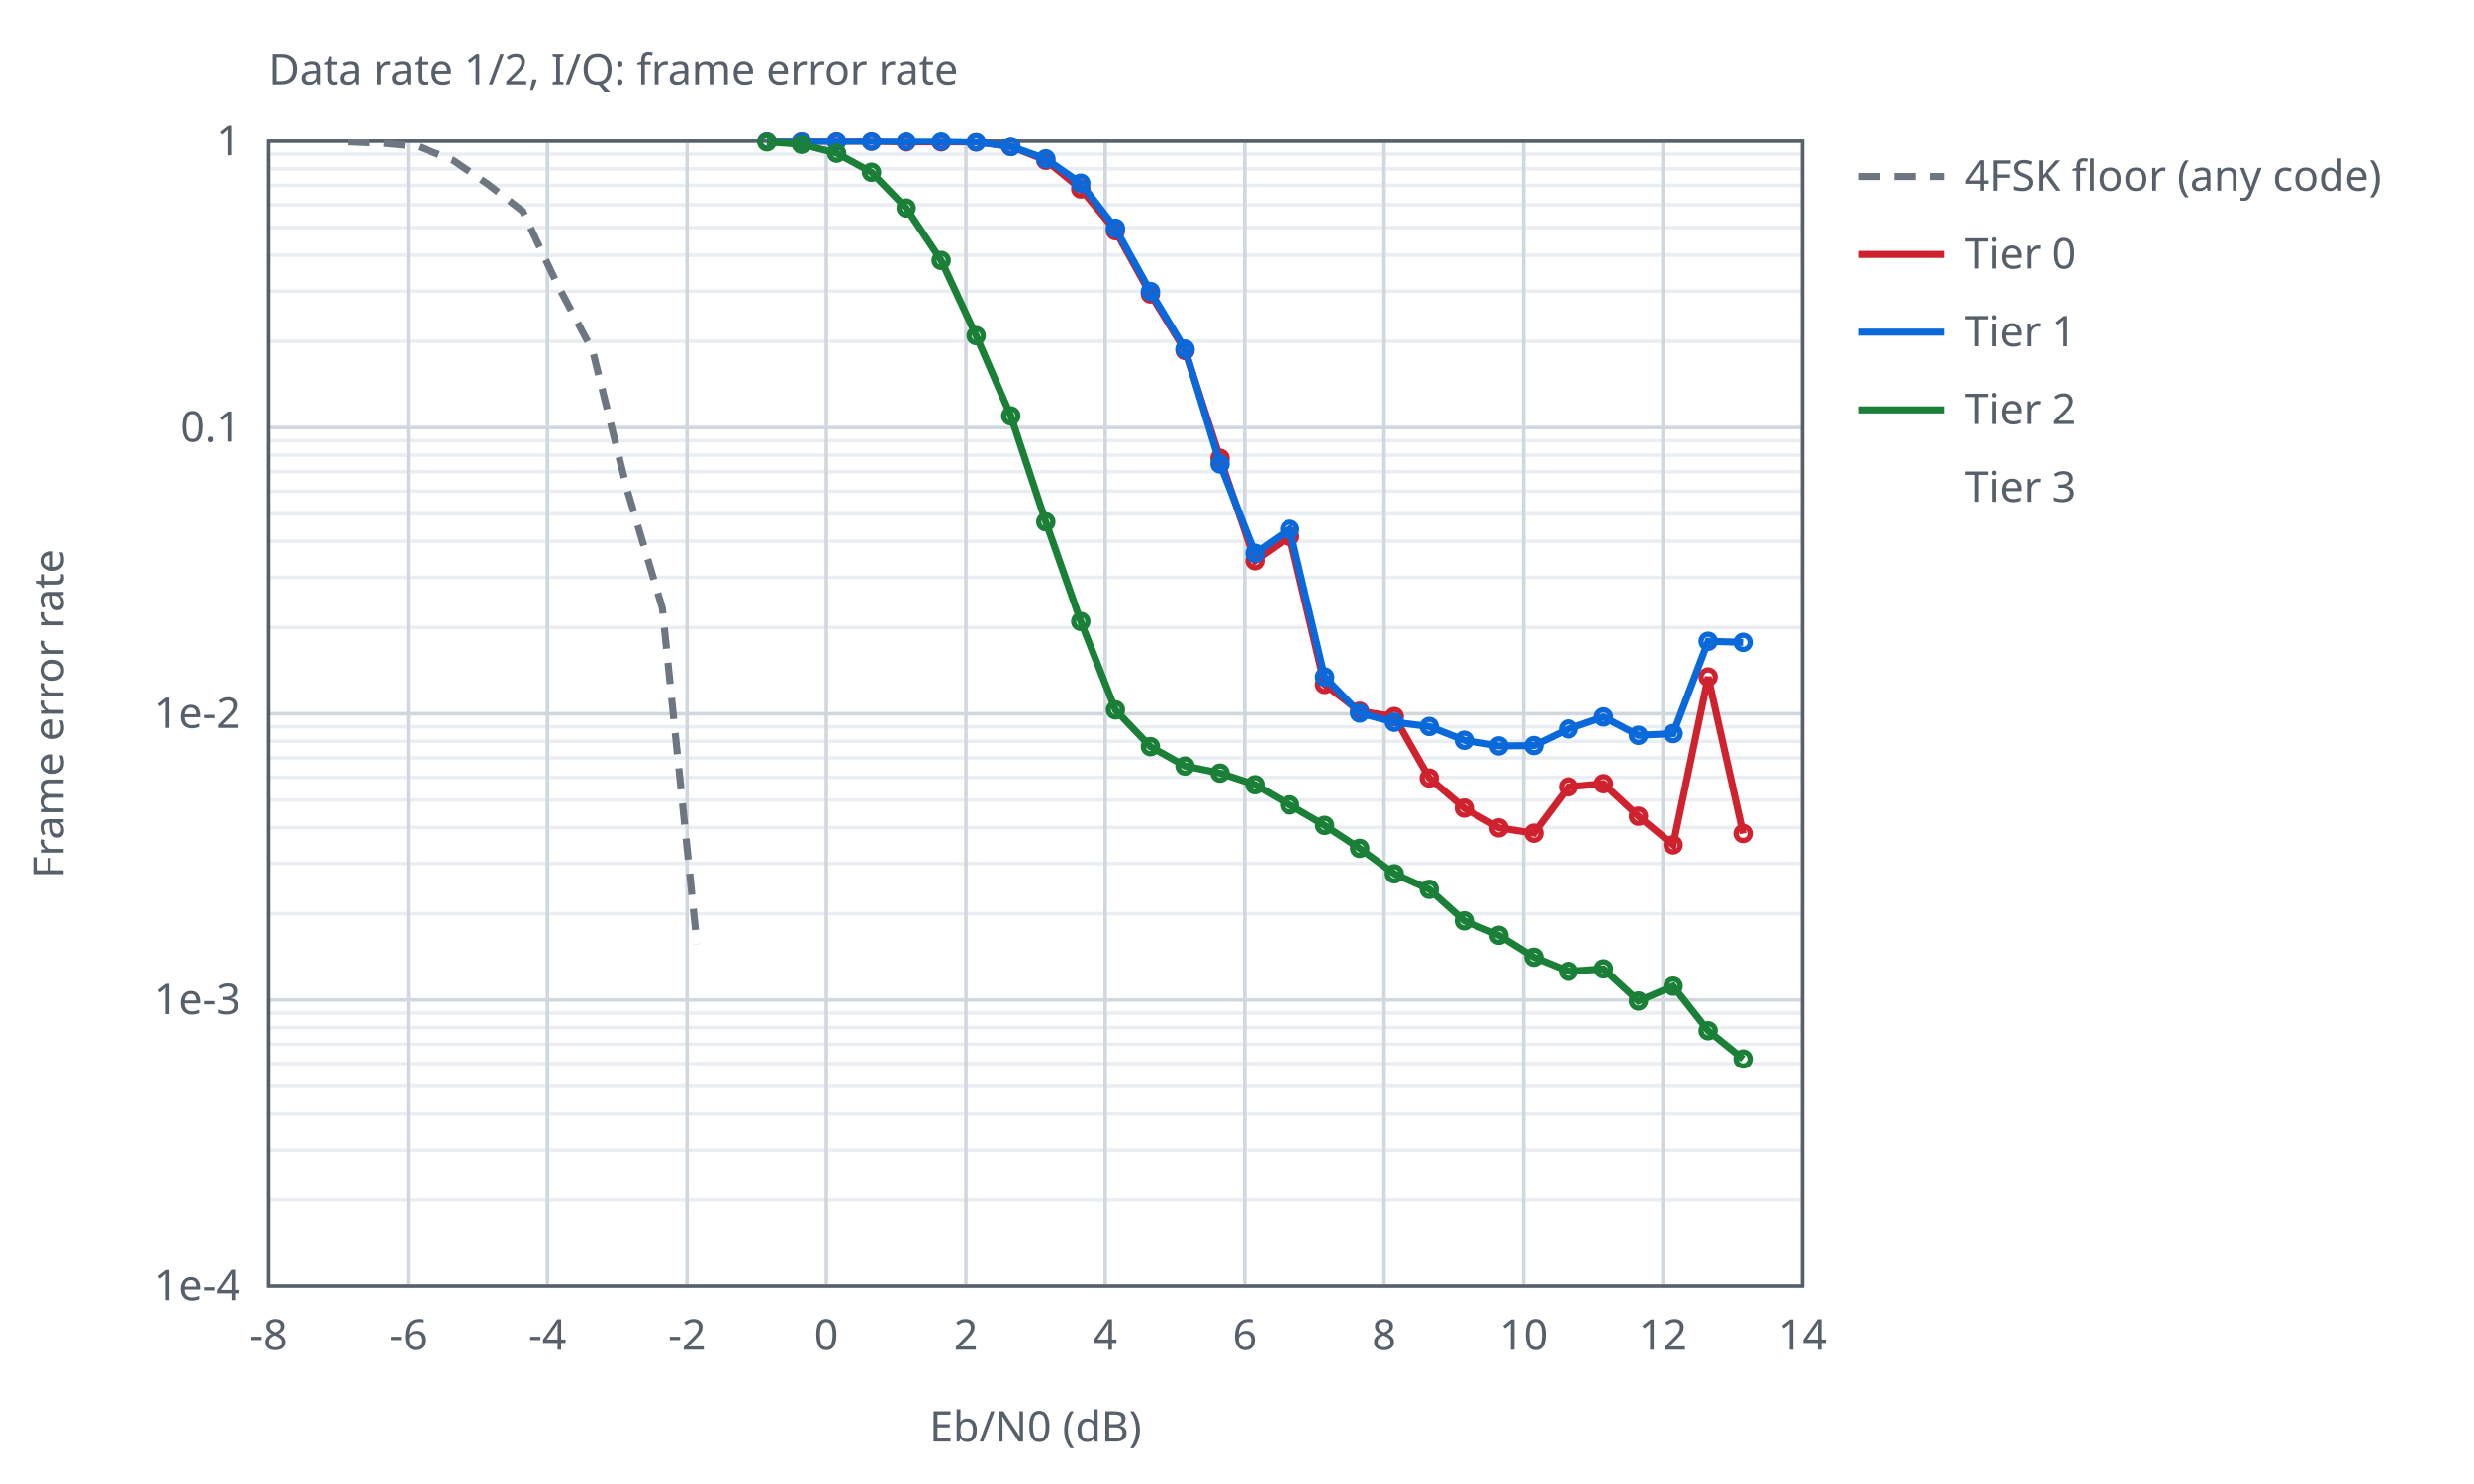
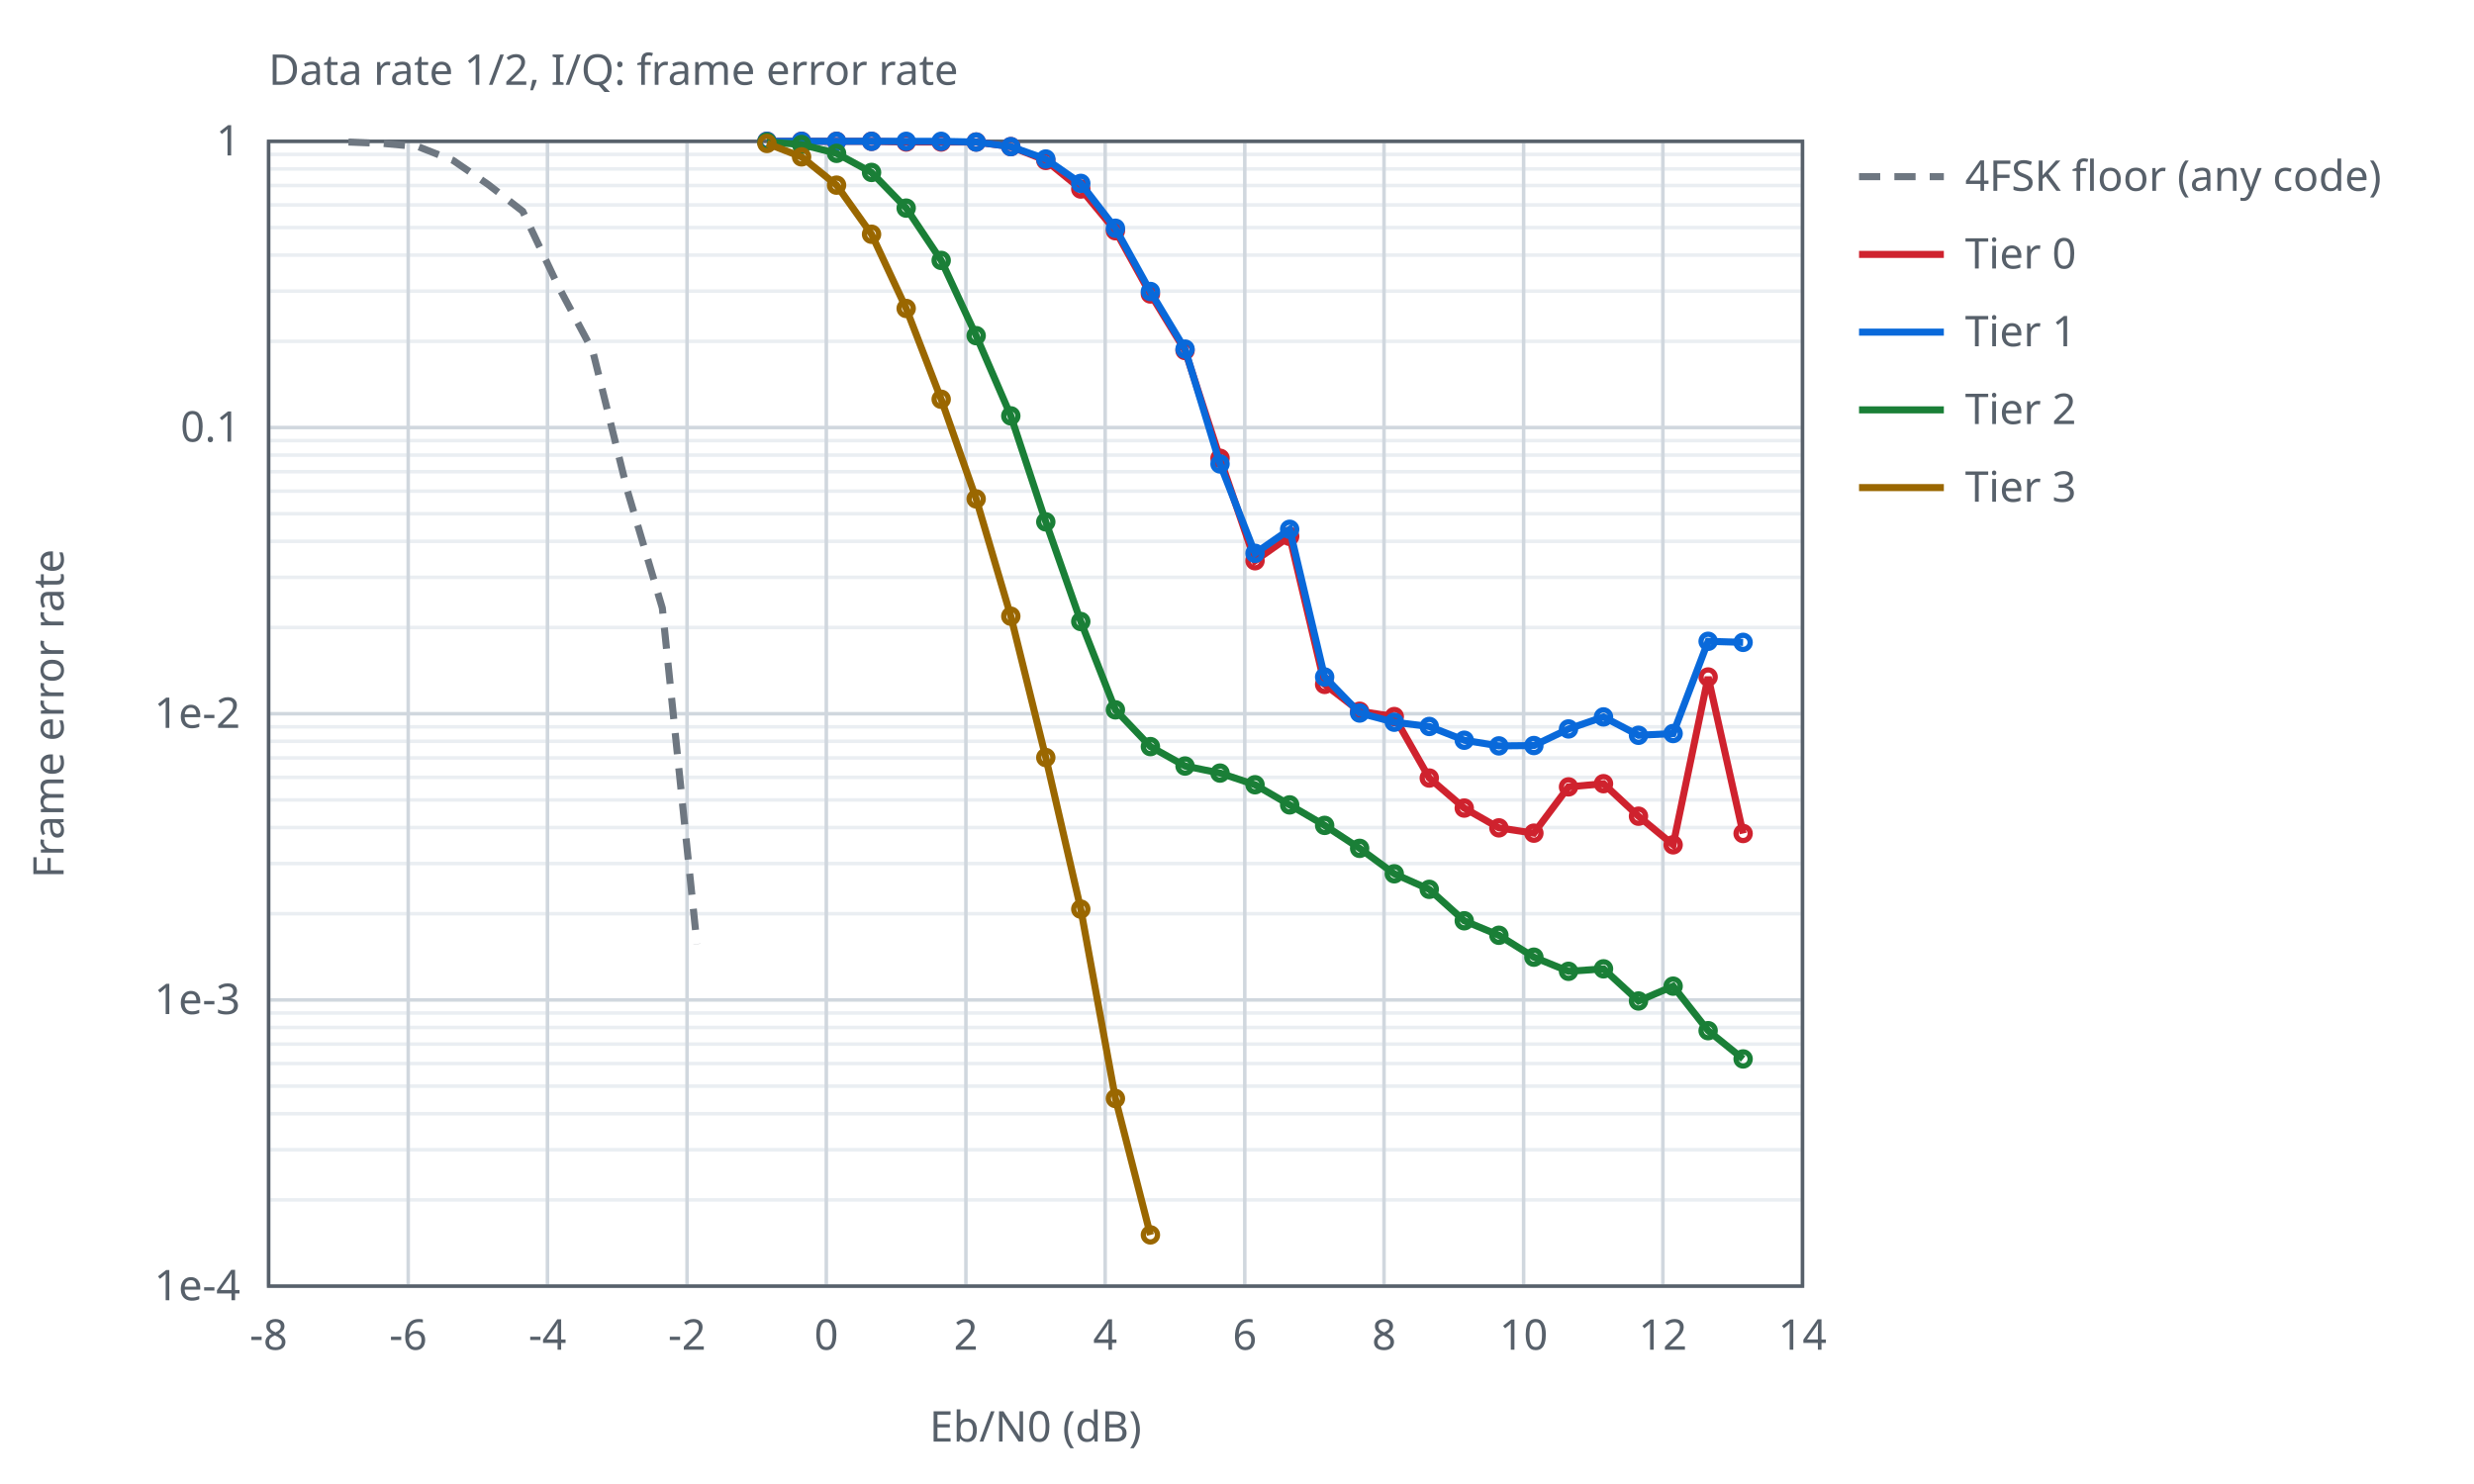
<svg xmlns="http://www.w3.org/2000/svg" width="700" height="420" viewBox="0 0 700 420">
-   <style>text{font-family:sans-serif;font-size:12px;fill:#57606a}.ax{stroke:#57606a;stroke-width:1;fill:none}.gr{stroke:#d0d7de;stroke-width:1}.mi{stroke:#eaeef2;stroke-width:1}.r0{stroke:#6e7781}.r1{stroke:#bc4c00}.r2{stroke:#8250df}.s1{stroke:#cf222e}.s2{stroke:#0969da}.s3{stroke:#1a7f37}.l{fill:none;stroke-width:2}.p{fill:none;stroke-width:1.5}@media (prefers-color-scheme:dark){text{fill:#c9d1d9}.ax{stroke:#8b949e}.gr{stroke:#30363d}.mi{stroke:#21262d}.r0{stroke:#8b949e}.r1{stroke:#f0883e}.r2{stroke:#d2a8ff}.s1{stroke:#ff7b72}.s2{stroke:#58a6ff}.s3{stroke:#3fb950}}</style>
+   <style>text{font-family:sans-serif;font-size:12px;fill:#57606a}.ax{stroke:#57606a;stroke-width:1;fill:none}.gr{stroke:#d0d7de;stroke-width:1}.mi{stroke:#eaeef2;stroke-width:1}.r0{stroke:#6e7781}.r1{stroke:#bc4c00}.r2{stroke:#8250df}.s1{stroke:#cf222e}.s2{stroke:#0969da}.s3{stroke:#1a7f37}.s4{stroke:#9a6700}.l{fill:none;stroke-width:2}.p{fill:none;stroke-width:1.5}@media (prefers-color-scheme:dark){text{fill:#c9d1d9}.ax{stroke:#8b949e}.gr{stroke:#30363d}.mi{stroke:#21262d}.r0{stroke:#8b949e}.r1{stroke:#f0883e}.r2{stroke:#d2a8ff}.s1{stroke:#ff7b72}.s2{stroke:#58a6ff}.s3{stroke:#3fb950}.s4{stroke:#d29922}}</style>
  <text x="76.0" y="24">Data rate 1/2, I/Q: frame error rate</text>
  <line class="mi" x1="76.0" y1="96.6" x2="510.0" y2="96.6" />
  <line class="mi" x1="76.0" y1="82.4" x2="510.0" y2="82.4" />
  <line class="mi" x1="76.0" y1="72.2" x2="510.0" y2="72.2" />
  <line class="mi" x1="76.0" y1="64.4" x2="510.0" y2="64.4" />
  <line class="mi" x1="76.0" y1="58.0" x2="510.0" y2="58.0" />
  <line class="mi" x1="76.0" y1="52.5" x2="510.0" y2="52.5" />
  <line class="mi" x1="76.0" y1="47.8" x2="510.0" y2="47.8" />
  <line class="mi" x1="76.0" y1="43.7" x2="510.0" y2="43.7" />
  <line class="mi" x1="76.0" y1="177.6" x2="510.0" y2="177.6" />
  <line class="mi" x1="76.0" y1="163.4" x2="510.0" y2="163.4" />
  <line class="mi" x1="76.0" y1="153.2" x2="510.0" y2="153.2" />
  <line class="mi" x1="76.0" y1="145.4" x2="510.0" y2="145.4" />
  <line class="mi" x1="76.0" y1="139.0" x2="510.0" y2="139.0" />
  <line class="mi" x1="76.0" y1="133.5" x2="510.0" y2="133.5" />
  <line class="mi" x1="76.0" y1="128.8" x2="510.0" y2="128.8" />
  <line class="mi" x1="76.0" y1="124.7" x2="510.0" y2="124.7" />
  <line class="mi" x1="76.0" y1="258.6" x2="510.0" y2="258.6" />
  <line class="mi" x1="76.0" y1="244.4" x2="510.0" y2="244.4" />
  <line class="mi" x1="76.0" y1="234.2" x2="510.0" y2="234.2" />
  <line class="mi" x1="76.0" y1="226.4" x2="510.0" y2="226.4" />
  <line class="mi" x1="76.0" y1="220.0" x2="510.0" y2="220.0" />
  <line class="mi" x1="76.0" y1="214.5" x2="510.0" y2="214.5" />
  <line class="mi" x1="76.0" y1="209.8" x2="510.0" y2="209.8" />
  <line class="mi" x1="76.0" y1="205.7" x2="510.0" y2="205.7" />
  <line class="mi" x1="76.0" y1="339.6" x2="510.0" y2="339.6" />
  <line class="mi" x1="76.0" y1="325.4" x2="510.0" y2="325.4" />
  <line class="mi" x1="76.0" y1="315.2" x2="510.0" y2="315.2" />
  <line class="mi" x1="76.0" y1="307.4" x2="510.0" y2="307.4" />
  <line class="mi" x1="76.0" y1="301.0" x2="510.0" y2="301.0" />
  <line class="mi" x1="76.0" y1="295.5" x2="510.0" y2="295.5" />
  <line class="mi" x1="76.0" y1="290.8" x2="510.0" y2="290.8" />
  <line class="mi" x1="76.0" y1="286.7" x2="510.0" y2="286.7" />
  <line class="gr" x1="76.0" y1="364.0" x2="76.0" y2="40.0" />
  <text x="76.0" y="382.0" text-anchor="middle">-8</text>
  <line class="gr" x1="115.5" y1="364.0" x2="115.5" y2="40.0" />
  <text x="115.5" y="382.0" text-anchor="middle">-6</text>
  <line class="gr" x1="154.9" y1="364.0" x2="154.9" y2="40.0" />
  <text x="154.9" y="382.0" text-anchor="middle">-4</text>
  <line class="gr" x1="194.4" y1="364.0" x2="194.4" y2="40.0" />
  <text x="194.4" y="382.0" text-anchor="middle">-2</text>
  <line class="gr" x1="233.8" y1="364.0" x2="233.8" y2="40.0" />
  <text x="233.8" y="382.0" text-anchor="middle">0</text>
  <line class="gr" x1="273.3" y1="364.0" x2="273.3" y2="40.0" />
  <text x="273.3" y="382.0" text-anchor="middle">2</text>
  <line class="gr" x1="312.7" y1="364.0" x2="312.7" y2="40.0" />
  <text x="312.7" y="382.0" text-anchor="middle">4</text>
  <line class="gr" x1="352.2" y1="364.0" x2="352.2" y2="40.0" />
  <text x="352.2" y="382.0" text-anchor="middle">6</text>
  <line class="gr" x1="391.6" y1="364.0" x2="391.6" y2="40.0" />
  <text x="391.6" y="382.0" text-anchor="middle">8</text>
  <line class="gr" x1="431.1" y1="364.0" x2="431.1" y2="40.0" />
  <text x="431.1" y="382.0" text-anchor="middle">10</text>
  <line class="gr" x1="470.5" y1="364.0" x2="470.5" y2="40.0" />
  <text x="470.5" y="382.0" text-anchor="middle">12</text>
  <line class="gr" x1="510.0" y1="364.0" x2="510.0" y2="40.0" />
  <text x="510.0" y="382.0" text-anchor="middle">14</text>
  <line class="gr" x1="76.0" y1="40.0" x2="510.0" y2="40.0" />
  <text x="68.0" y="44.0" text-anchor="end">1</text>
  <line class="gr" x1="76.0" y1="121.0" x2="510.0" y2="121.0" />
  <text x="68.0" y="125.0" text-anchor="end">0.1</text>
  <line class="gr" x1="76.0" y1="202.0" x2="510.0" y2="202.0" />
  <text x="68.0" y="206.0" text-anchor="end">1e-2</text>
  <line class="gr" x1="76.0" y1="283.0" x2="510.0" y2="283.0" />
  <text x="68.0" y="287.0" text-anchor="end">1e-3</text>
  <line class="gr" x1="76.0" y1="364.0" x2="510.0" y2="364.0" />
  <text x="68.0" y="368.0" text-anchor="end">1e-4</text>
  <rect class="ax" x="76.0" y="40.0" width="434.0" height="324.0" />
  <text x="293.0" y="408.0" text-anchor="middle">Eb/N0 (dB)</text>
  <text x="18" y="202.0" text-anchor="middle" transform="rotate(-90 18 202.0)">Frame error rate</text>
  <path class="l r0" stroke-dasharray="6 4" d="M98.6,40.2 L108.5,40.6 L118.3,41.5 L128.2,45.4 L138.1,52.2 L147.9,59.8 L157.8,80.7 L167.7,99.3 L177.5,138.8 L187.4,172.1 L197.2,267.2" />
  <line class="l r0" stroke-dasharray="6 4" x1="526.0" y1="50.0" x2="550.0" y2="50.0" />
  <text x="556.0" y="54.0">4FSK floor (any code)</text>
  <path class="l s1" d="M217.0,40.0 L226.8,40.0 L236.7,40.0 L246.6,40.0 L256.4,40.2 L266.3,40.2 L276.2,40.2 L286.0,41.5 L295.9,45.4 L305.8,53.5 L315.6,65.3 L325.5,83.2 L335.3,99.2 L345.2,129.7 L355.1,158.7 L364.9,151.8 L374.8,193.7 L384.7,201.3 L394.5,202.8 L404.4,220.2 L414.3,228.7 L424.1,234.3 L434.0,235.8 L443.8,222.7 L453.7,221.8 L463.6,231.0 L473.4,239.1 L483.3,191.6 L493.2,235.9" />
  <circle class="p s1" cx="217.0" cy="40.0" r="2" />
  <circle class="p s1" cx="226.8" cy="40.0" r="2" />
  <circle class="p s1" cx="236.7" cy="40.0" r="2" />
  <circle class="p s1" cx="246.6" cy="40.0" r="2" />
  <circle class="p s1" cx="256.4" cy="40.2" r="2" />
  <circle class="p s1" cx="266.3" cy="40.2" r="2" />
  <circle class="p s1" cx="276.2" cy="40.2" r="2" />
  <circle class="p s1" cx="286.0" cy="41.5" r="2" />
  <circle class="p s1" cx="295.9" cy="45.4" r="2" />
  <circle class="p s1" cx="305.8" cy="53.5" r="2" />
  <circle class="p s1" cx="315.6" cy="65.3" r="2" />
  <circle class="p s1" cx="325.5" cy="83.2" r="2" />
  <circle class="p s1" cx="335.3" cy="99.2" r="2" />
  <circle class="p s1" cx="345.2" cy="129.7" r="2" />
  <circle class="p s1" cx="355.1" cy="158.7" r="2" />
  <circle class="p s1" cx="364.9" cy="151.8" r="2" />
  <circle class="p s1" cx="374.8" cy="193.7" r="2" />
  <circle class="p s1" cx="384.7" cy="201.3" r="2" />
  <circle class="p s1" cx="394.5" cy="202.8" r="2" />
  <circle class="p s1" cx="404.4" cy="220.2" r="2" />
  <circle class="p s1" cx="414.3" cy="228.7" r="2" />
  <circle class="p s1" cx="424.1" cy="234.3" r="2" />
  <circle class="p s1" cx="434.0" cy="235.8" r="2" />
  <circle class="p s1" cx="443.8" cy="222.7" r="2" />
  <circle class="p s1" cx="453.7" cy="221.8" r="2" />
  <circle class="p s1" cx="463.6" cy="231.0" r="2" />
  <circle class="p s1" cx="473.4" cy="239.1" r="2" />
  <circle class="p s1" cx="483.3" cy="191.6" r="2" />
  <circle class="p s1" cx="493.2" cy="235.9" r="2" />
  <line class="l s1" x1="526.0" y1="72.0" x2="550.0" y2="72.0" />
  <text x="556.0" y="76.0">Tier 0</text>
  <path class="l s2" d="M217.0,40.0 L226.8,40.0 L236.7,40.0 L246.6,40.0 L256.4,40.0 L266.3,40.0 L276.2,40.2 L286.0,41.5 L295.9,45.0 L305.8,51.9 L315.6,64.6 L325.5,82.5 L335.3,98.8 L345.2,131.3 L355.1,156.6 L364.9,149.8 L374.8,191.6 L384.7,201.8 L394.5,204.4 L404.4,205.6 L414.3,209.5 L424.1,211.1 L434.0,211.0 L443.8,206.3 L453.7,202.9 L463.6,208.1 L473.4,207.6 L483.3,181.5 L493.2,181.8" />
  <circle class="p s2" cx="217.0" cy="40.0" r="2" />
  <circle class="p s2" cx="226.8" cy="40.0" r="2" />
  <circle class="p s2" cx="236.7" cy="40.0" r="2" />
  <circle class="p s2" cx="246.6" cy="40.0" r="2" />
  <circle class="p s2" cx="256.4" cy="40.0" r="2" />
  <circle class="p s2" cx="266.3" cy="40.0" r="2" />
  <circle class="p s2" cx="276.2" cy="40.2" r="2" />
  <circle class="p s2" cx="286.0" cy="41.5" r="2" />
  <circle class="p s2" cx="295.9" cy="45.0" r="2" />
  <circle class="p s2" cx="305.8" cy="51.9" r="2" />
  <circle class="p s2" cx="315.6" cy="64.6" r="2" />
  <circle class="p s2" cx="325.5" cy="82.5" r="2" />
  <circle class="p s2" cx="335.3" cy="98.8" r="2" />
  <circle class="p s2" cx="345.2" cy="131.3" r="2" />
  <circle class="p s2" cx="355.1" cy="156.6" r="2" />
  <circle class="p s2" cx="364.9" cy="149.8" r="2" />
  <circle class="p s2" cx="374.8" cy="191.6" r="2" />
  <circle class="p s2" cx="384.7" cy="201.8" r="2" />
  <circle class="p s2" cx="394.5" cy="204.4" r="2" />
  <circle class="p s2" cx="404.4" cy="205.6" r="2" />
  <circle class="p s2" cx="414.3" cy="209.5" r="2" />
  <circle class="p s2" cx="424.1" cy="211.1" r="2" />
  <circle class="p s2" cx="434.0" cy="211.0" r="2" />
  <circle class="p s2" cx="443.8" cy="206.3" r="2" />
  <circle class="p s2" cx="453.7" cy="202.9" r="2" />
  <circle class="p s2" cx="463.6" cy="208.1" r="2" />
  <circle class="p s2" cx="473.4" cy="207.6" r="2" />
  <circle class="p s2" cx="483.3" cy="181.5" r="2" />
  <circle class="p s2" cx="493.2" cy="181.8" r="2" />
  <line class="l s2" x1="526.0" y1="94.0" x2="550.0" y2="94.0" />
  <text x="556.0" y="98.0">Tier 1</text>
  <path class="l s3" d="M217.0,40.2 L226.8,40.9 L236.7,43.4 L246.6,48.8 L256.4,58.9 L266.3,73.7 L276.2,95.0 L286.0,117.7 L295.9,147.7 L305.8,175.9 L315.6,200.9 L325.5,211.3 L335.3,216.8 L345.2,218.8 L355.1,222.1 L364.9,227.8 L374.8,233.6 L384.7,240.1 L394.5,247.3 L404.4,251.7 L414.3,260.6 L424.1,264.7 L434.0,270.9 L443.8,274.9 L453.7,274.2 L463.6,283.3 L473.4,279.1 L483.3,291.7 L493.2,299.7" />
  <circle class="p s3" cx="217.0" cy="40.2" r="2" />
  <circle class="p s3" cx="226.8" cy="40.9" r="2" />
  <circle class="p s3" cx="236.7" cy="43.4" r="2" />
  <circle class="p s3" cx="246.6" cy="48.8" r="2" />
  <circle class="p s3" cx="256.4" cy="58.9" r="2" />
  <circle class="p s3" cx="266.3" cy="73.7" r="2" />
  <circle class="p s3" cx="276.2" cy="95.0" r="2" />
  <circle class="p s3" cx="286.0" cy="117.7" r="2" />
  <circle class="p s3" cx="295.9" cy="147.7" r="2" />
  <circle class="p s3" cx="305.8" cy="175.9" r="2" />
  <circle class="p s3" cx="315.6" cy="200.9" r="2" />
  <circle class="p s3" cx="325.5" cy="211.3" r="2" />
  <circle class="p s3" cx="335.3" cy="216.8" r="2" />
  <circle class="p s3" cx="345.2" cy="218.8" r="2" />
  <circle class="p s3" cx="355.1" cy="222.1" r="2" />
  <circle class="p s3" cx="364.9" cy="227.8" r="2" />
  <circle class="p s3" cx="374.8" cy="233.6" r="2" />
  <circle class="p s3" cx="384.7" cy="240.1" r="2" />
  <circle class="p s3" cx="394.5" cy="247.3" r="2" />
  <circle class="p s3" cx="404.4" cy="251.7" r="2" />
  <circle class="p s3" cx="414.3" cy="260.6" r="2" />
  <circle class="p s3" cx="424.1" cy="264.7" r="2" />
  <circle class="p s3" cx="434.0" cy="270.9" r="2" />
  <circle class="p s3" cx="443.8" cy="274.9" r="2" />
  <circle class="p s3" cx="453.7" cy="274.2" r="2" />
  <circle class="p s3" cx="463.6" cy="283.3" r="2" />
  <circle class="p s3" cx="473.4" cy="279.1" r="2" />
  <circle class="p s3" cx="483.3" cy="291.7" r="2" />
  <circle class="p s3" cx="493.2" cy="299.7" r="2" />
  <line class="l s3" x1="526.0" y1="116.0" x2="550.0" y2="116.0" />
  <text x="556.0" y="120.0">Tier 2</text>
  <path class="l s4" d="M217.0,40.6 L226.8,44.4 L236.7,52.4 L246.6,66.3 L256.4,87.3 L266.3,113.0 L276.2,141.2 L286.0,174.4 L295.9,214.4 L305.8,257.3 L315.6,310.9 L325.5,349.5" />
  <circle class="p s4" cx="217.0" cy="40.6" r="2" />
  <circle class="p s4" cx="226.8" cy="44.4" r="2" />
  <circle class="p s4" cx="236.7" cy="52.4" r="2" />
  <circle class="p s4" cx="246.6" cy="66.3" r="2" />
  <circle class="p s4" cx="256.4" cy="87.3" r="2" />
  <circle class="p s4" cx="266.3" cy="113.0" r="2" />
  <circle class="p s4" cx="276.2" cy="141.2" r="2" />
  <circle class="p s4" cx="286.0" cy="174.4" r="2" />
  <circle class="p s4" cx="295.9" cy="214.4" r="2" />
  <circle class="p s4" cx="305.8" cy="257.3" r="2" />
  <circle class="p s4" cx="315.6" cy="310.9" r="2" />
  <circle class="p s4" cx="325.5" cy="349.5" r="2" />
  <line class="l s4" x1="526.0" y1="138.0" x2="550.0" y2="138.0" />
  <text x="556.0" y="142.0">Tier 3</text>
</svg>
